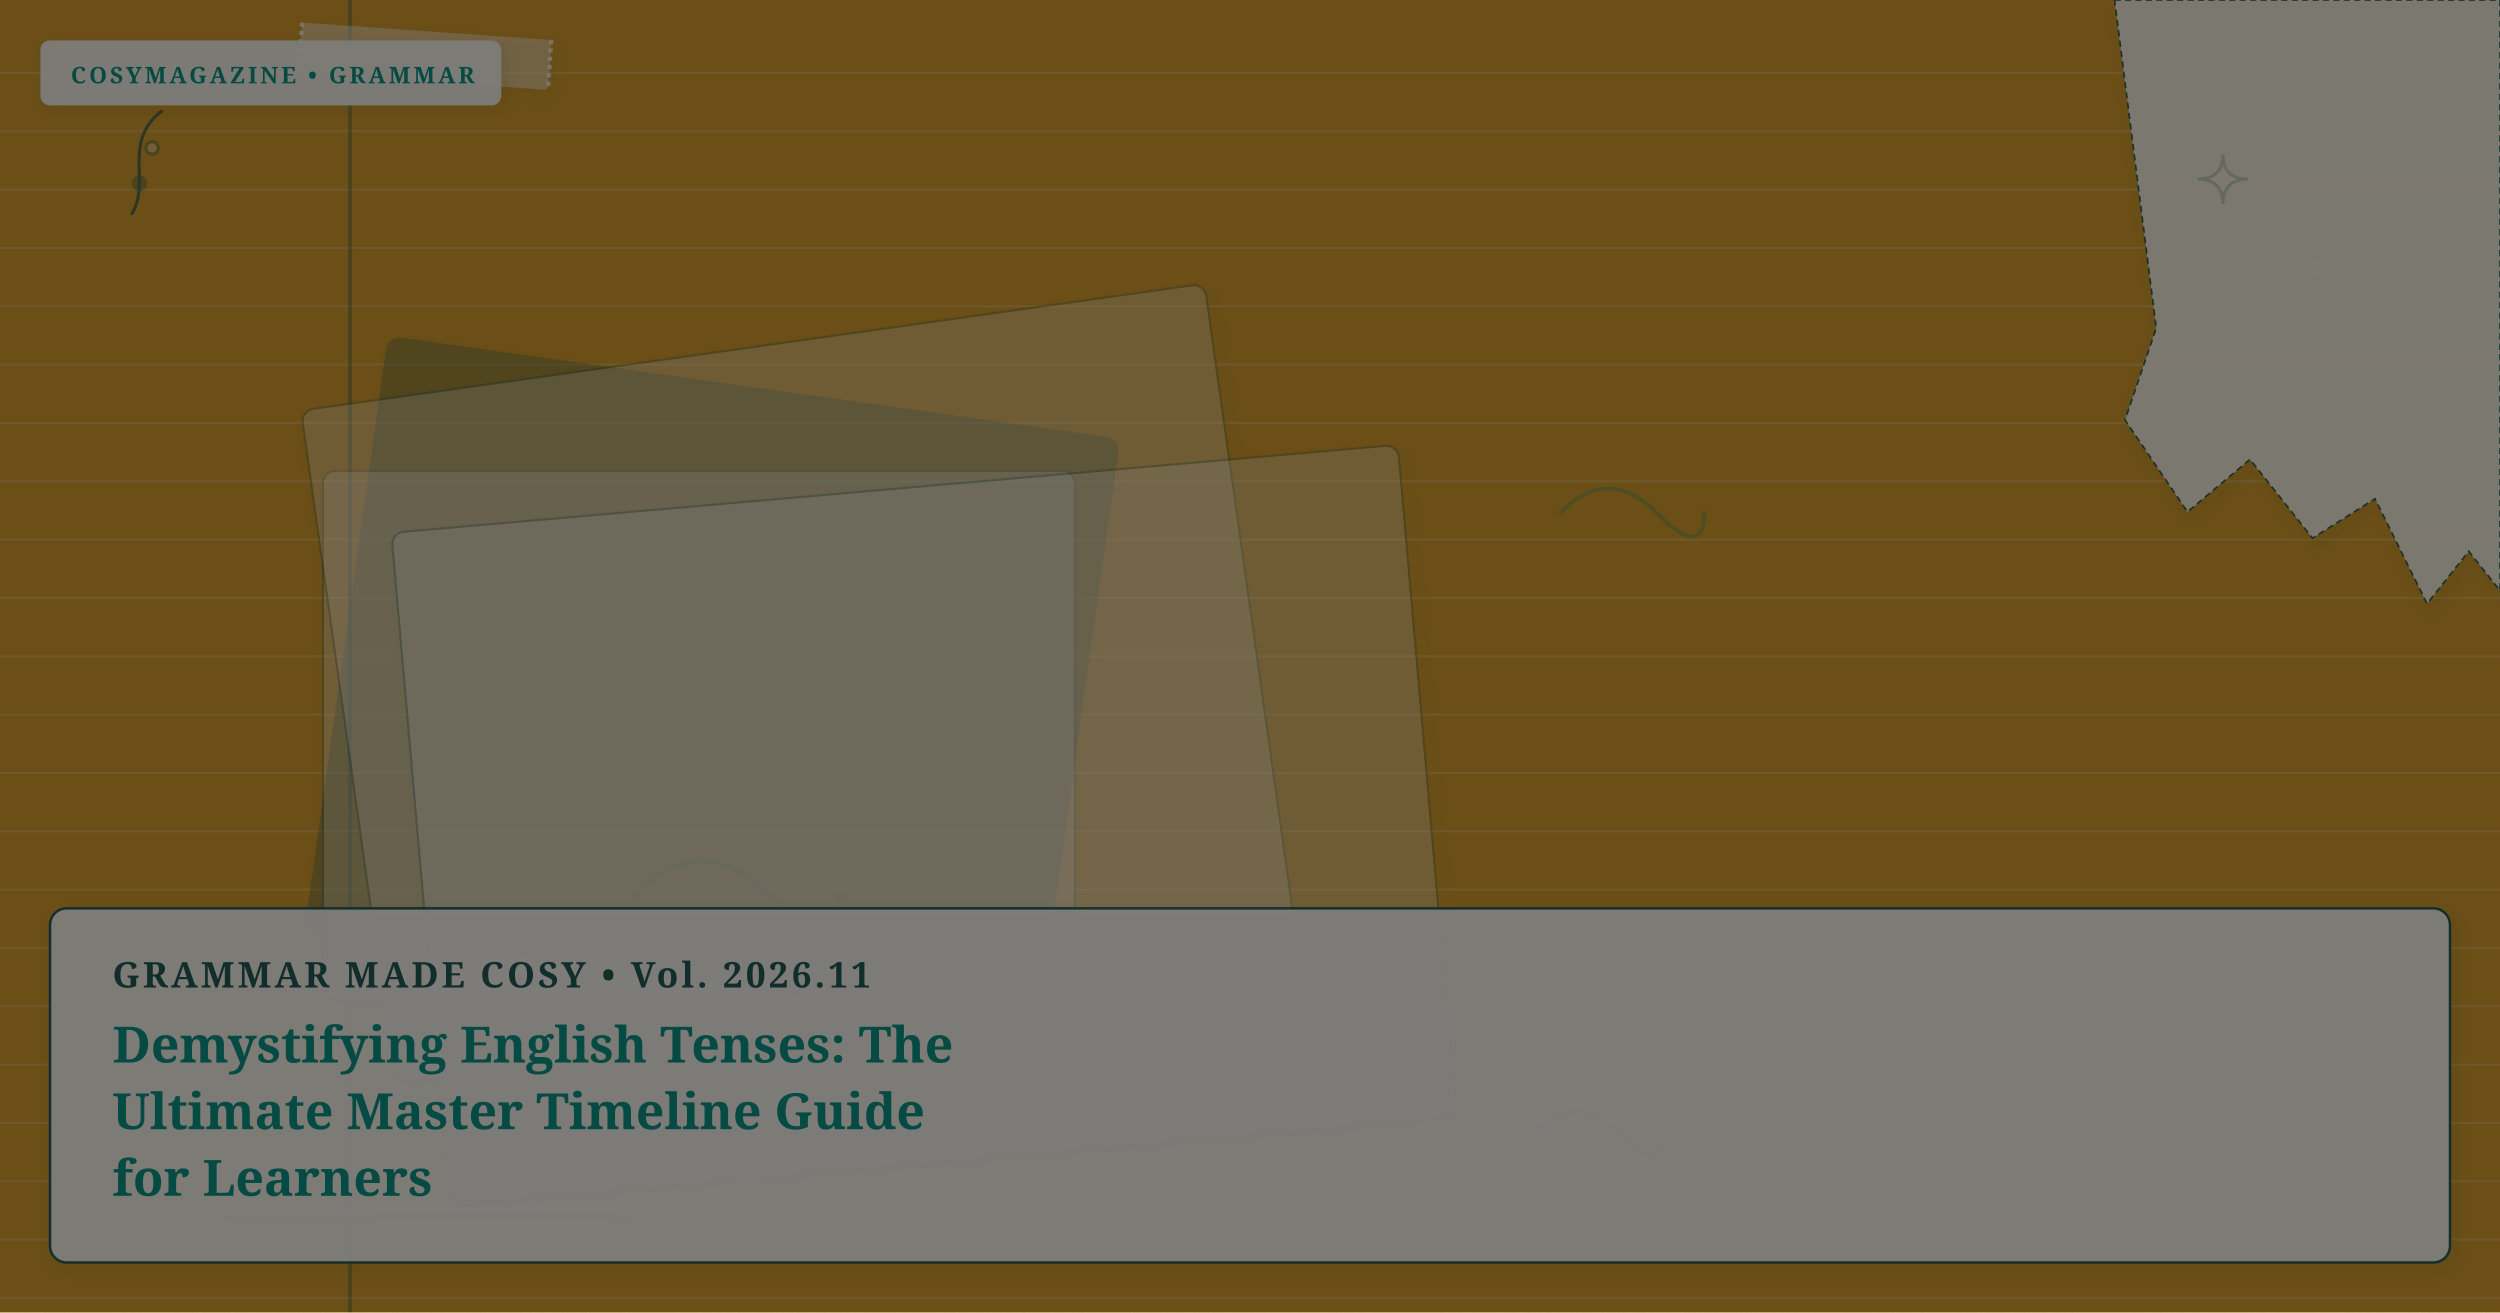
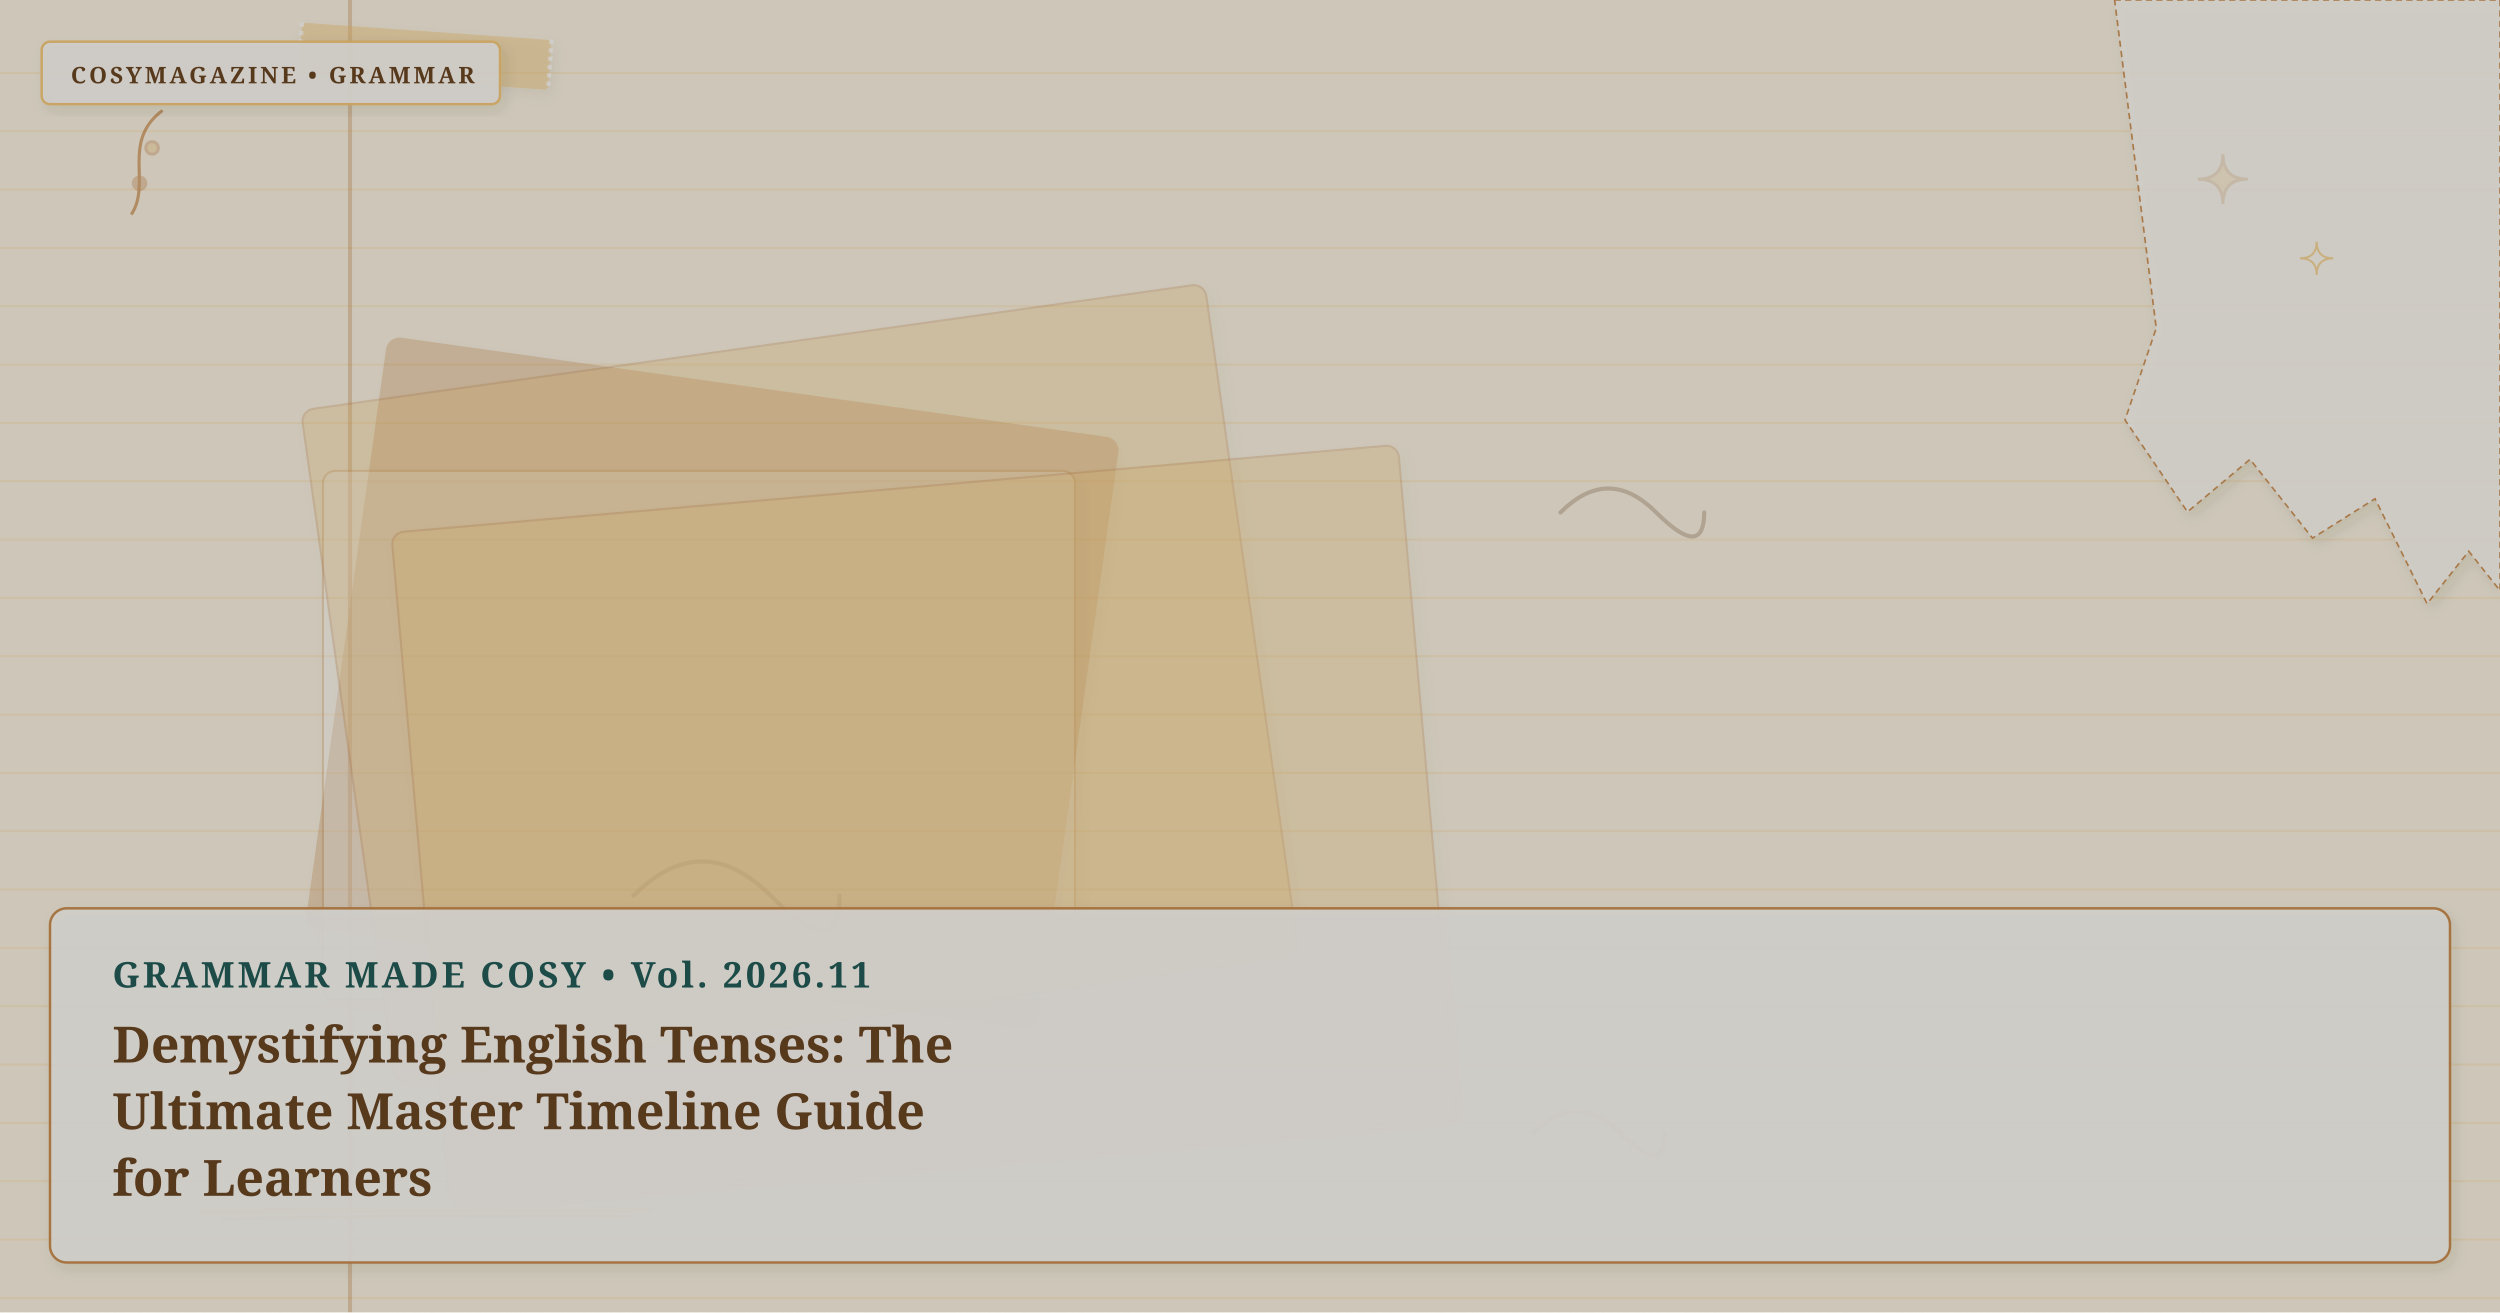
<svg xmlns="http://www.w3.org/2000/svg" viewBox="0 0 1200 630" width="100%" height="100%" preserveAspectRatio="xMidYMid slice" class="cosy-cover-art" data-motif="notebook-handwritten" data-seed="demystifying-english-tenses" data-lang="en">
  <defs>
    <filter id="soft-shadow" x="-20%" y="-20%" width="140%" height="140%">
      <feDropShadow dx="2" dy="3" stdDeviation="3" flood-color="#3C281E" flood-opacity="0.10" />
    </filter>
    <filter id="paper-grain" x="0%" y="0%" width="100%" height="100%">
      <feTurbulence type="fractalNoise" baseFrequency="0.65" numOctaves="3" result="noise" />
      <feColorMatrix type="saturate" values="0" />
      <feComponentTransfer>
        <feFuncA type="linear" slope="0.05" />
      </feComponentTransfer>
      <feBlend mode="multiply" in="SourceGraphic" result="blend" />
    </filter>
  </defs>
  <style>
        @media (prefers-reduced-motion: reduce) {
          .cosy-cover-art * { animation: none !important; transition: none !important; }
        }
      </style>
-   <rect width="1200" height="630" fill="#d69e2e" />
-   <line x1="0" y1="35" x2="1200" y2="35" stroke="#faf7f2" stroke-width="1" opacity="0.22" />
-   <line x1="0" y1="63" x2="1200" y2="63" stroke="#faf7f2" stroke-width="1" opacity="0.22" />
-   <line x1="0" y1="91" x2="1200" y2="91" stroke="#faf7f2" stroke-width="1" opacity="0.22" />
-   <line x1="0" y1="119" x2="1200" y2="119" stroke="#faf7f2" stroke-width="1" opacity="0.22" />
-   <line x1="0" y1="147" x2="1200" y2="147" stroke="#faf7f2" stroke-width="1" opacity="0.22" />
-   <line x1="0" y1="175" x2="1200" y2="175" stroke="#faf7f2" stroke-width="1" opacity="0.22" />
-   <line x1="0" y1="203" x2="1200" y2="203" stroke="#faf7f2" stroke-width="1" opacity="0.22" />
-   <line x1="0" y1="231" x2="1200" y2="231" stroke="#faf7f2" stroke-width="1" opacity="0.22" />
-   <line x1="0" y1="259" x2="1200" y2="259" stroke="#faf7f2" stroke-width="1" opacity="0.22" />
-   <line x1="0" y1="287" x2="1200" y2="287" stroke="#faf7f2" stroke-width="1" opacity="0.22" />
-   <line x1="0" y1="315" x2="1200" y2="315" stroke="#faf7f2" stroke-width="1" opacity="0.22" />
-   <line x1="0" y1="343" x2="1200" y2="343" stroke="#faf7f2" stroke-width="1" opacity="0.22" />
-   <line x1="0" y1="371" x2="1200" y2="371" stroke="#faf7f2" stroke-width="1" opacity="0.22" />
-   <line x1="0" y1="399" x2="1200" y2="399" stroke="#faf7f2" stroke-width="1" opacity="0.22" />
-   <line x1="0" y1="427" x2="1200" y2="427" stroke="#faf7f2" stroke-width="1" opacity="0.22" />
-   <line x1="0" y1="455" x2="1200" y2="455" stroke="#faf7f2" stroke-width="1" opacity="0.22" />
-   <line x1="0" y1="483" x2="1200" y2="483" stroke="#faf7f2" stroke-width="1" opacity="0.22" />
-   <line x1="0" y1="511" x2="1200" y2="511" stroke="#faf7f2" stroke-width="1" opacity="0.22" />
-   <line x1="0" y1="539" x2="1200" y2="539" stroke="#faf7f2" stroke-width="1" opacity="0.22" />
-   <line x1="0" y1="567" x2="1200" y2="567" stroke="#faf7f2" stroke-width="1" opacity="0.22" />
-   <line x1="0" y1="595" x2="1200" y2="595" stroke="#faf7f2" stroke-width="1" opacity="0.22" />
-   <line x1="0" y1="623" x2="1200" y2="623" stroke="#faf7f2" stroke-width="1" opacity="0.22" />
-   <line x1="168" y1="0" x2="168" y2="630" stroke="#225B58" stroke-width="2" opacity="0.35" />
-   <path d="M 304 430 Q 337 397 370 430 T 403 430" fill="none" stroke="#0d9488" stroke-width="2" stroke-linecap="round" opacity="0.25" />
-   <path d="M 749 246 Q 772 223 795 246 T 818 246" fill="none" stroke="#0d9488" stroke-width="2" stroke-linecap="round" opacity="0.25" />
-   <path d="M 736 544 Q 757 523 778 544 T 799 544" fill="none" stroke="#0d9488" stroke-width="2" stroke-linecap="round" opacity="0.25" />
+   <rect width="1200" height="630" fill="#fbf3e2" />
+   <line x1="0" y1="35" x2="1200" y2="35" stroke="#f5c878" stroke-width="1" opacity="0.22" />
+   <line x1="0" y1="63" x2="1200" y2="63" stroke="#f5c878" stroke-width="1" opacity="0.22" />
+   <line x1="0" y1="91" x2="1200" y2="91" stroke="#f5c878" stroke-width="1" opacity="0.22" />
+   <line x1="0" y1="119" x2="1200" y2="119" stroke="#f5c878" stroke-width="1" opacity="0.22" />
+   <line x1="0" y1="147" x2="1200" y2="147" stroke="#f5c878" stroke-width="1" opacity="0.22" />
+   <line x1="0" y1="175" x2="1200" y2="175" stroke="#f5c878" stroke-width="1" opacity="0.22" />
+   <line x1="0" y1="203" x2="1200" y2="203" stroke="#f5c878" stroke-width="1" opacity="0.22" />
+   <line x1="0" y1="231" x2="1200" y2="231" stroke="#f5c878" stroke-width="1" opacity="0.22" />
+   <line x1="0" y1="259" x2="1200" y2="259" stroke="#f5c878" stroke-width="1" opacity="0.22" />
+   <line x1="0" y1="287" x2="1200" y2="287" stroke="#f5c878" stroke-width="1" opacity="0.22" />
+   <line x1="0" y1="315" x2="1200" y2="315" stroke="#f5c878" stroke-width="1" opacity="0.22" />
+   <line x1="0" y1="343" x2="1200" y2="343" stroke="#f5c878" stroke-width="1" opacity="0.22" />
+   <line x1="0" y1="371" x2="1200" y2="371" stroke="#f5c878" stroke-width="1" opacity="0.22" />
+   <line x1="0" y1="399" x2="1200" y2="399" stroke="#f5c878" stroke-width="1" opacity="0.22" />
+   <line x1="0" y1="427" x2="1200" y2="427" stroke="#f5c878" stroke-width="1" opacity="0.22" />
+   <line x1="0" y1="455" x2="1200" y2="455" stroke="#f5c878" stroke-width="1" opacity="0.22" />
+   <line x1="0" y1="483" x2="1200" y2="483" stroke="#f5c878" stroke-width="1" opacity="0.22" />
+   <line x1="0" y1="511" x2="1200" y2="511" stroke="#f5c878" stroke-width="1" opacity="0.22" />
+   <line x1="0" y1="539" x2="1200" y2="539" stroke="#f5c878" stroke-width="1" opacity="0.22" />
+   <line x1="0" y1="567" x2="1200" y2="567" stroke="#f5c878" stroke-width="1" opacity="0.22" />
+   <line x1="0" y1="595" x2="1200" y2="595" stroke="#f5c878" stroke-width="1" opacity="0.22" />
+   <line x1="0" y1="623" x2="1200" y2="623" stroke="#f5c878" stroke-width="1" opacity="0.22" />
+   <line x1="168" y1="0" x2="168" y2="630" stroke="#c98a4b" stroke-width="2" opacity="0.35" />
+   <path d="M 304 430 Q 337 397 370 430 T 403 430" fill="none" stroke="#6b4423" stroke-width="2" stroke-linecap="round" opacity="0.25" />
+   <path d="M 749 246 Q 772 223 795 246 T 818 246" fill="none" stroke="#6b4423" stroke-width="2" stroke-linecap="round" opacity="0.25" />
+   <path d="M 736 544 Q 757 523 778 544 T 799 544" fill="none" stroke="#6b4423" stroke-width="2" stroke-linecap="round" opacity="0.25" />
  <g transform="rotate(8 342 328)">
-     <rect x="165" y="185" width="354" height="286" rx="6" fill="#225B58" opacity="0.3" stroke="#225B58" stroke-width="1" filter="url(#soft-shadow)" />
+     <rect x="165" y="185" width="354" height="286" rx="6" fill="#c98a4b" opacity="0.3" stroke="#c98a4b" stroke-width="1" filter="url(#soft-shadow)" />
  </g>
  <g transform="rotate(0 335.5 353)">
-     <rect x="155" y="226" width="361" height="254" rx="6" fill="#FFFFFF" opacity="0.3" stroke="#225B58" stroke-width="1" filter="url(#soft-shadow)" />
+     <rect x="155" y="226" width="361" height="254" rx="6" fill="#FFFFFF" opacity="0.3" stroke="#c98a4b" stroke-width="1" filter="url(#soft-shadow)" />
  </g>
  <g transform="rotate(-8 384 328)">
-     <rect x="165" y="165" width="438" height="326" rx="6" fill="#faf7f2" opacity="0.3" stroke="#225B58" stroke-width="1" filter="url(#soft-shadow)" />
+     <rect x="165" y="165" width="438" height="326" rx="6" fill="#f5c878" opacity="0.3" stroke="#c98a4b" stroke-width="1" filter="url(#soft-shadow)" />
  </g>
  <g transform="rotate(-5 443.5 396)">
-     <rect x="201" y="234" width="485" height="324" rx="6" fill="#faf7f2" opacity="0.3" stroke="#225B58" stroke-width="1" filter="url(#soft-shadow)" />
+     <rect x="201" y="234" width="485" height="324" rx="6" fill="#f5c878" opacity="0.3" stroke="#c98a4b" stroke-width="1" filter="url(#soft-shadow)" />
  </g>
  <g class="cover-torn-paper" filter="url(#soft-shadow)">
-     <polygon points="1015,0 1200,0 1200,283.5 1185,264.6 1165,289.8 1140,239.4 1110,258.3 1080,220.5 1050,245.7 1020,201.6 1035,157.5 1015,0" fill="#FCF9F2" opacity="0.9" stroke="#225B58" stroke-width="0.8" stroke-dasharray="3 2" />
+     <polygon points="1015,0 1200,0 1200,283.5 1185,264.6 1165,289.8 1140,239.4 1110,258.3 1080,220.5 1050,245.7 1020,201.6 1035,157.5 1015,0" fill="#FCF9F2" opacity="0.9" stroke="#c98a4b" stroke-width="0.8" stroke-dasharray="3 2" />
  </g>
  <g transform="rotate(4 204 27)" filter="url(#soft-shadow)">
-     <rect x="144" y="15" width="120" height="24" rx="2" fill="#faf7f2" opacity="0.45" />
+     <rect x="144" y="15" width="120" height="24" rx="2" fill="#f5c878" opacity="0.45" />
    <line x1="144" y1="15" x2="144" y2="39" stroke="#FFFFFF" stroke-width="2" stroke-dasharray="2 2" opacity="0.7" />
    <line x1="264" y1="15" x2="264" y2="39" stroke="#FFFFFF" stroke-width="2" stroke-dasharray="2 2" opacity="0.7" />
  </g>
-   <g class="cover-tiny-doodles" stroke="#225B58" stroke-width="1.5" fill="none" opacity="0.7">
-     <path d="M 1067 74 Q 1067 86 1079 86 Q 1067 86 1067 98 Q 1067 86 1055 86 Q 1067 86 1067 74 Z" fill="#faf7f2" opacity="0.3" />
-     <path d="M 1112 116 Q 1112 124 1120 124 Q 1112 124 1112 132 Q 1112 124 1104 124 Q 1112 124 1112 116 Z" stroke="#faf7f2" stroke-width="1" />
+   <g class="cover-tiny-doodles" stroke="#c98a4b" stroke-width="1.5" fill="none" opacity="0.7">
+     <path d="M 1067 74 Q 1067 86 1079 86 Q 1067 86 1067 98 Q 1067 86 1055 86 Q 1067 86 1067 74 Z" fill="#f5c878" opacity="0.3" />
+     <path d="M 1112 116 Q 1112 124 1120 124 Q 1112 124 1112 132 Q 1112 124 1104 124 Q 1112 124 1112 116 Z" stroke="#f5c878" stroke-width="1" />
    <path d="M 63 103 C 73 88, 58 68, 78 53" />
-     <circle cx="67" cy="88" r="3" fill="#225B58" opacity="0.5" />
-     <circle cx="73" cy="71" r="3" fill="#faf7f2" opacity="0.5" />
+     <circle cx="67" cy="88" r="3" fill="#c98a4b" opacity="0.5" />
+     <circle cx="73" cy="71" r="3" fill="#f5c878" opacity="0.5" />
  </g>
  <g class="cover-sketchy-underline">
-     <path d="M 97 582 Q 205 580 312 581" stroke="#faf7f2" stroke-width="2.5" stroke-linecap="round" fill="none" opacity="0.75" />
-     <path d="M 107 585 Q 205 583 302 584" stroke="#225B58" stroke-width="1.5" stroke-linecap="round" fill="none" opacity="0.5" />
+     <path d="M 97 582 Q 205 580 312 581" stroke="#f5c878" stroke-width="2.5" stroke-linecap="round" fill="none" opacity="0.75" />
+     <path d="M 107 585 Q 205 583 302 584" stroke="#c98a4b" stroke-width="1.5" stroke-linecap="round" fill="none" opacity="0.5" />
  </g>
  <g class="cover-masthead-label" filter="url(#soft-shadow)">
-     <rect x="20" y="20" width="220" height="30" rx="4" fill="#FCF9F2" opacity="0.95" stroke="#faf7f2" stroke-width="1.2" />
-     <text x="34" y="40" fill="#0d9488" font-family="Fraunces, 'Lora', Georgia, serif" font-size="11" font-weight="bold" letter-spacing="1.4">COSYMAGAZINE • GRAMMAR</text>
+     <rect x="20" y="20" width="220" height="30" rx="4" fill="#FCF9F2" opacity="0.95" stroke="#f5c878" stroke-width="1.2" />
+     <text x="34" y="40" fill="#6b4423" font-family="Fraunces, 'Lora', Georgia, serif" font-size="11" font-weight="bold" letter-spacing="1.4">COSYMAGAZINE • GRAMMAR</text>
  </g>
  <g class="cover-text-overlay" filter="url(#soft-shadow)">
-     <rect class="cover-overlay-box" x="24" y="436" width="1152" height="170" rx="8" fill="#FCF9F2" opacity="0.96" stroke="#225B58" stroke-width="1.2" />
+     <rect class="cover-overlay-box" x="24" y="436" width="1152" height="170" rx="8" fill="#FCF9F2" opacity="0.96" stroke="#c98a4b" stroke-width="1.2" />
    <text x="54" y="474" fill="#225B58" font-family="Fraunces, 'Lora', Georgia, serif" font-size="17" font-weight="bold" letter-spacing="1.5">GRAMMAR MADE COSY • Vol. 2026.11</text>
-     <text x="54" y="510" fill="#0d9488" font-family="Fraunces, 'Lora', Georgia, serif" font-size="24" font-weight="bold">Demystifying English Tenses: The</text>
-     <text x="54" y="542" fill="#0d9488" font-family="Fraunces, 'Lora', Georgia, serif" font-size="24" font-weight="bold">Ultimate Master Timeline Guide</text>
-     <text x="54" y="574" fill="#0d9488" font-family="Fraunces, 'Lora', Georgia, serif" font-size="24" font-weight="bold">for Learners</text>
+     <text x="54" y="510" fill="#6b4423" font-family="Fraunces, 'Lora', Georgia, serif" font-size="24" font-weight="bold">Demystifying English Tenses: The</text>
+     <text x="54" y="542" fill="#6b4423" font-family="Fraunces, 'Lora', Georgia, serif" font-size="24" font-weight="bold">Ultimate Master Timeline Guide</text>
+     <text x="54" y="574" fill="#6b4423" font-family="Fraunces, 'Lora', Georgia, serif" font-size="24" font-weight="bold">for Learners</text>
  </g>
-   <rect width="1200" height="630" filter="url(#paper-grain)" opacity="0.5" pointer-events="none" />
+   <rect width="1200" height="630" filter="url(#paper-grain)" opacity="0.18" pointer-events="none" />
</svg>
